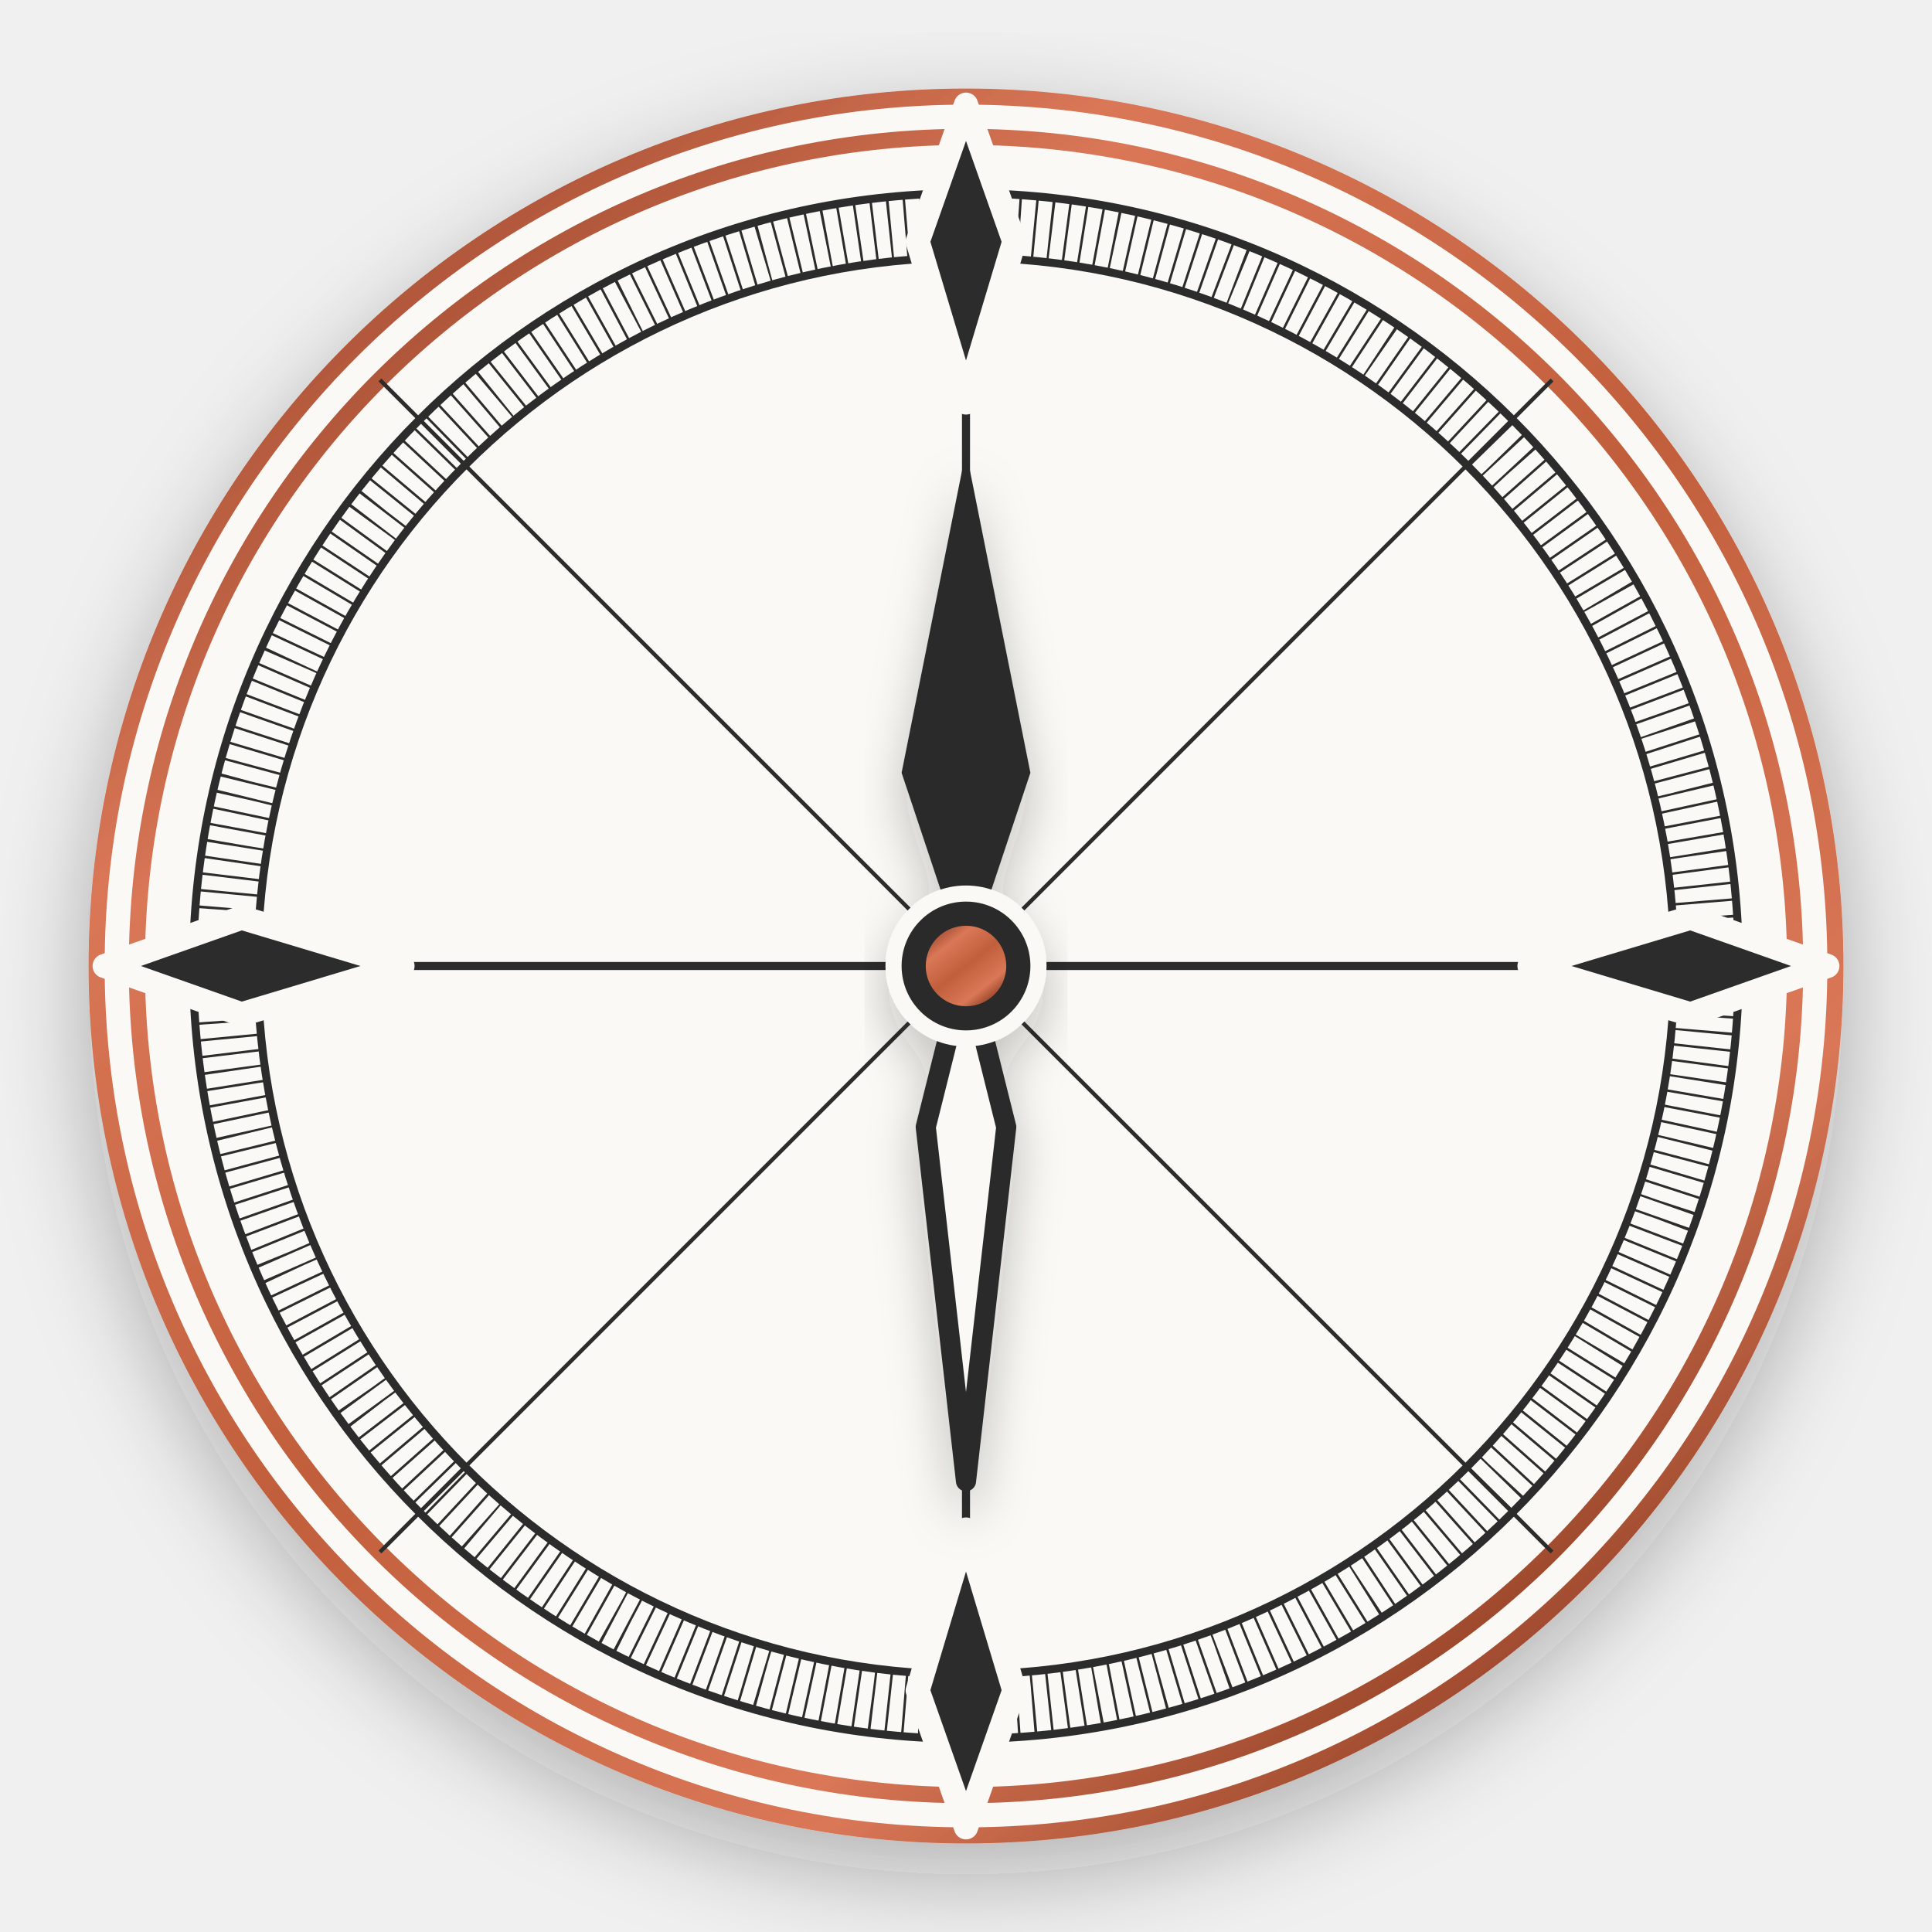
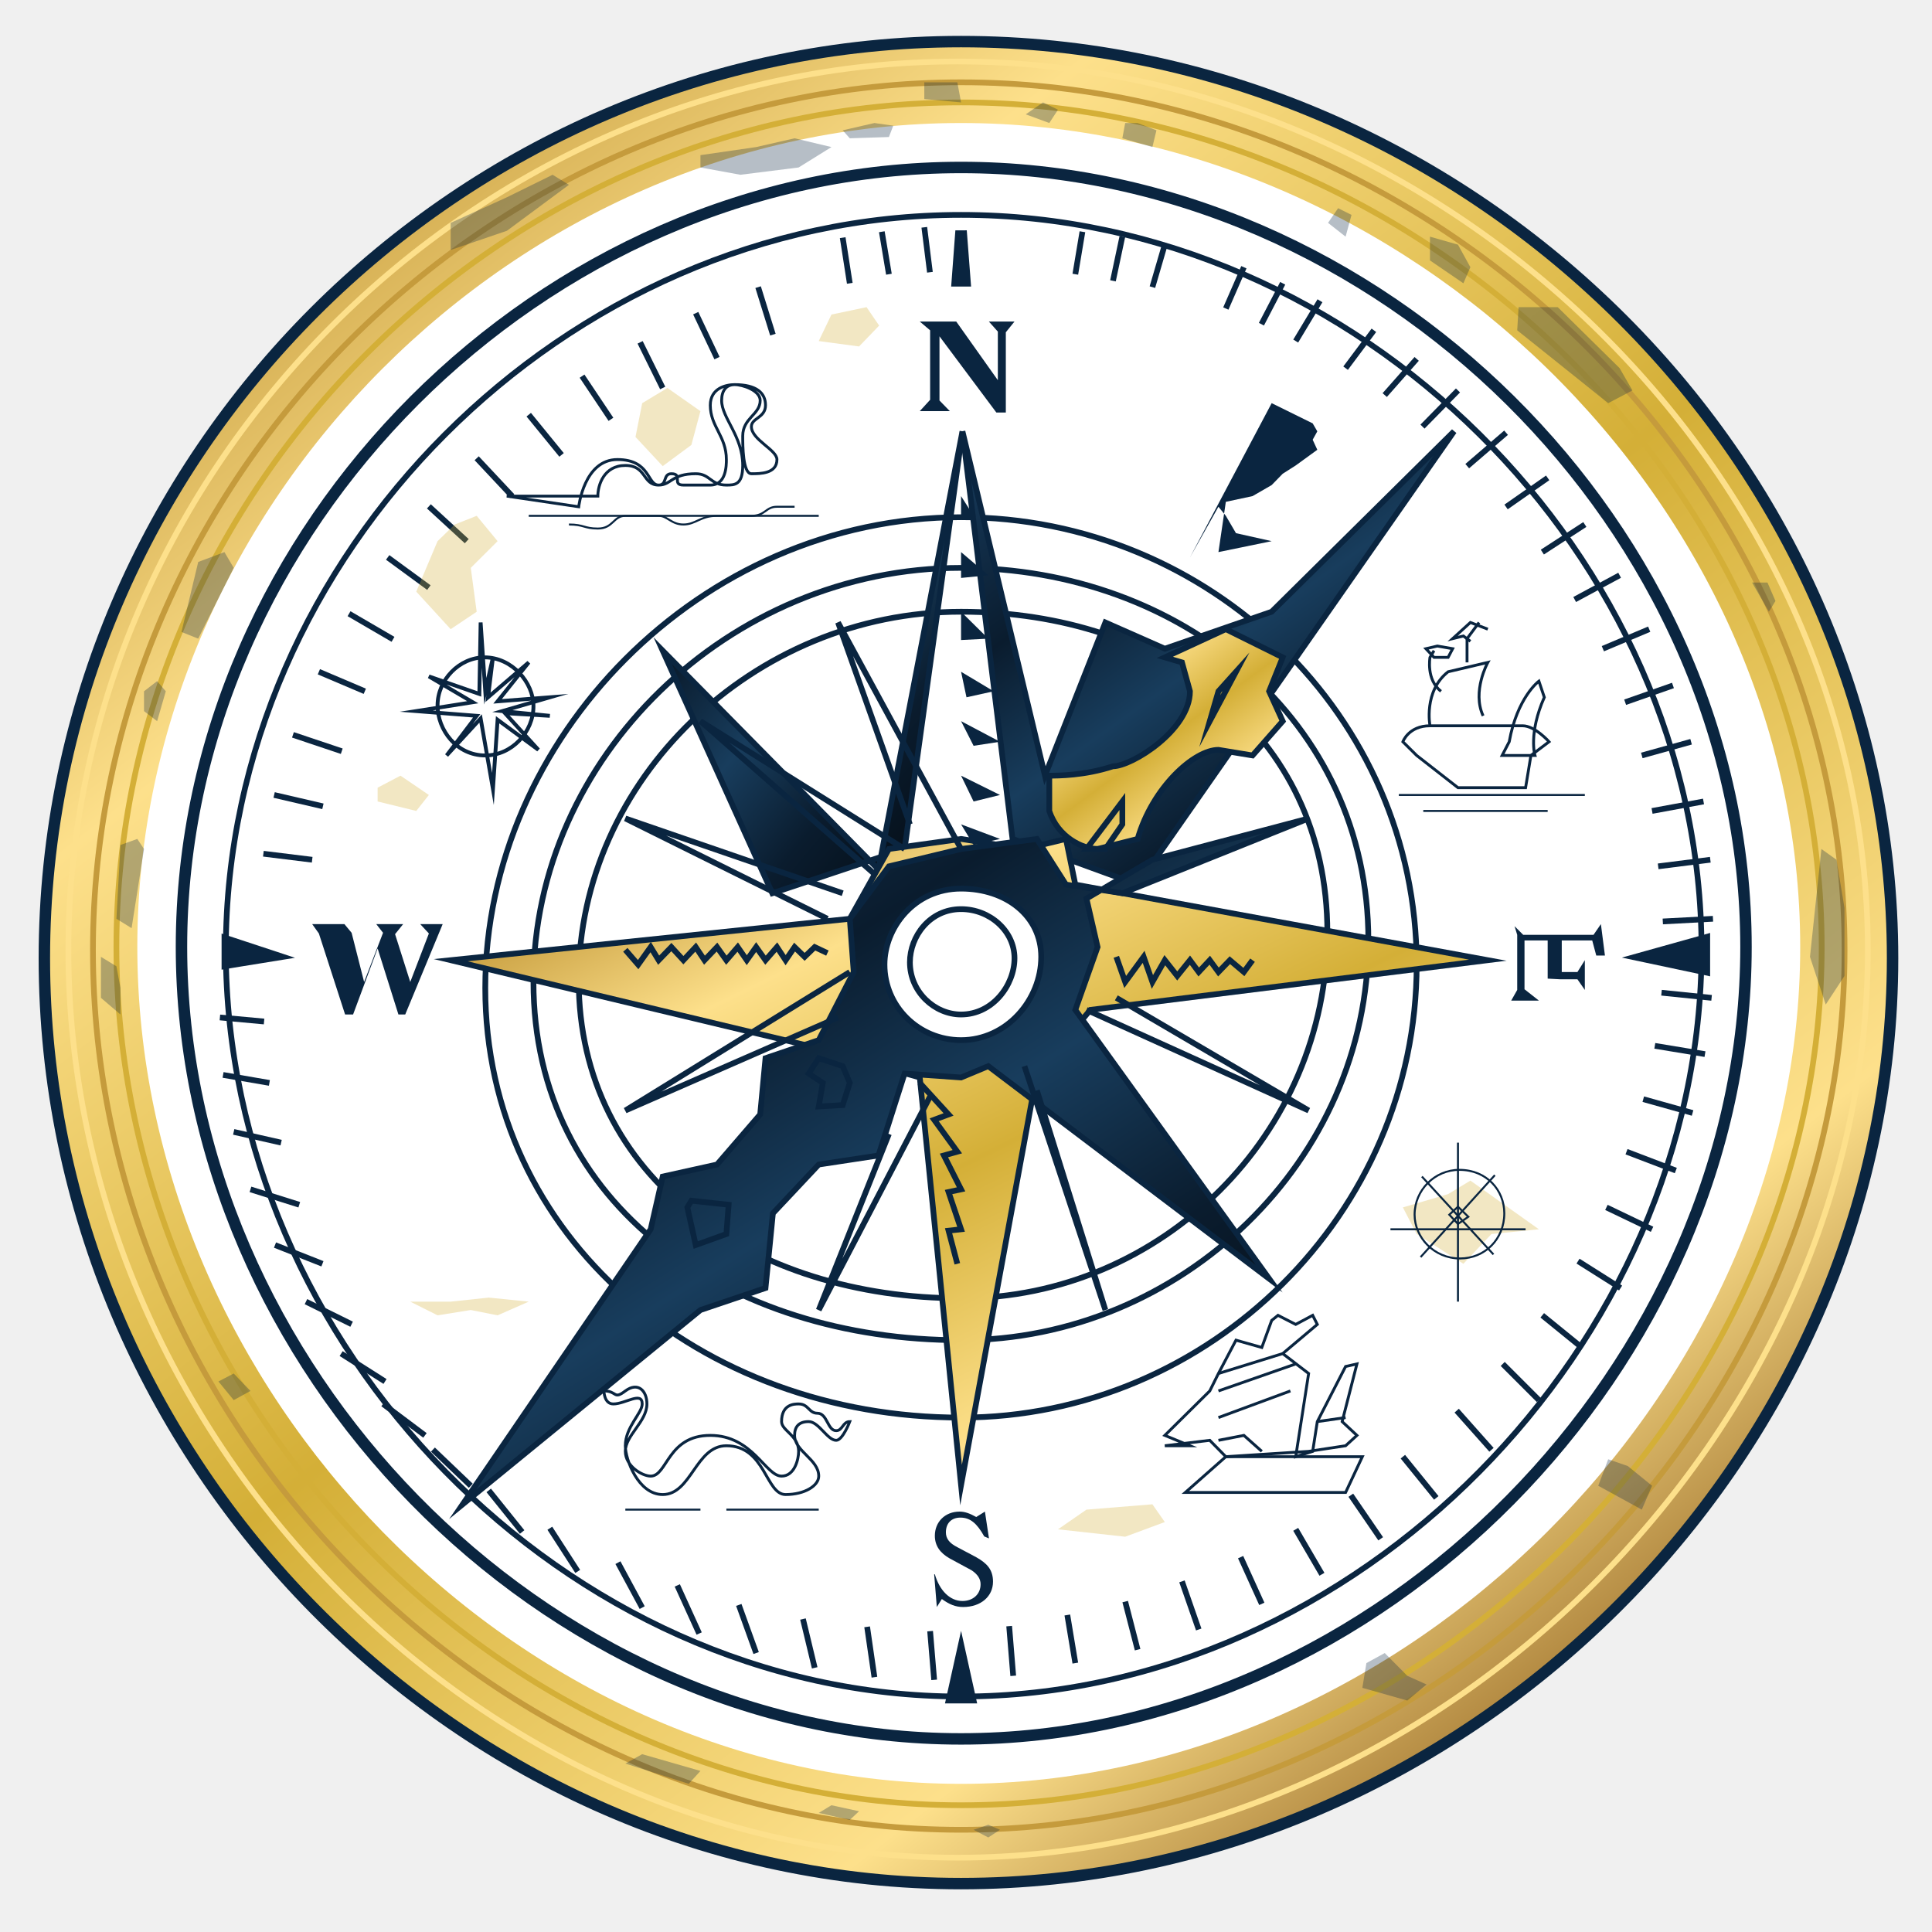
- <svg xmlns="http://www.w3.org/2000/svg" viewBox="0 0 120 120" role="img" aria-labelledby="title desc">
+ <svg xmlns="http://www.w3.org/2000/svg" width="196" height="196" viewBox="0 0 196 196" fill="none">
  <defs>
-     <filter id="b" x="-15%" y="-15%" width="130%" height="130%">
-       <feDropShadow dx="0" dy="2" stdDeviation="3" flood-color="#1a1815" flood-opacity=".3" />
-     </filter>
-     <filter id="c" x="-20%" y="-20%" width="140%" height="140%">
-       <feDropShadow dx="0" dy="1.5" stdDeviation="1.5" flood-color="#1a1815" flood-opacity=".25" />
-     </filter>
-     <linearGradient id="a" x1="15%" y1="5%" x2="85%" y2="95%">
-       <stop offset="0%" stop-color="#a14a2f" />
-       <stop offset="20%" stop-color="#d97757" />
-       <stop offset="50%" stop-color="#c15f3c" />
-       <stop offset="80%" stop-color="#d97757" />
-       <stop offset="100%" stop-color="#8a3a1f" />
+     <linearGradient id="navy-gradient" x1="15%" y1="5%" x2="85%" y2="95%">
+       <stop offset="0%" stop-color="#143452" />
+       <stop offset="25%" stop-color="#0A1C2E" />
+       <stop offset="50%" stop-color="#183D5D" />
+       <stop offset="75%" stop-color="#0A1C2E" />
+       <stop offset="100%" stop-color="#050E17" />
+     </linearGradient>
+     <linearGradient id="gold-gradient" x1="15%" y1="5%" x2="85%" y2="95%">
+       <stop offset="0%" stop-color="#C59B3C" />
+       <stop offset="20%" stop-color="#FDE08B" />
+       <stop offset="50%" stop-color="#D4AF37" />
+       <stop offset="80%" stop-color="#FDE08B" />
+       <stop offset="100%" stop-color="#8A5A19" />
    </linearGradient>
  </defs>
-   <g>
-     <circle cx="60" cy="60" r="54.5" fill="url(#a)" filter="url(#b)" />
-     <circle cx="60" cy="60" r="53.5" fill="#faf9f5" />
-     <circle cx="60" cy="60" r="51.5" fill="none" stroke="url(#a)" />
-     <circle cx="60" cy="60" r="48" fill="none" stroke="#2c2c2c" stroke-width=".5" />
-     <circle cx="60" cy="60" r="46" fill="none" stroke="#2c2c2c" stroke-width="4" stroke-dasharray="0.15 0.85" />
-     <circle cx="60" cy="60" r="44" fill="none" stroke="#2c2c2c" stroke-width=".5" />
-     <path stroke="#2c2c2c" stroke-width=".5" d="M60 8.5v103M8.5 60h103" />
-     <path stroke="#2c2c2c" stroke-width=".25" d="m23.6 23.6 72.8 72.8m0-72.8L23.6 96.4" />
-     <path d="m60 6.5 3 8.5-3 10-3-10Zm0 107 3-8.5-3-10-3 10ZM113.5 60l-8.5-3-10 3 10 3Zm-107 0 8.5-3 10 3-10 3Z" fill="#2c2c2c" stroke="#faf9f5" stroke-width="1.5" stroke-linejoin="round" />
-     <g filter="url(#c)">
-       <path d="m60 60 2.5 10L60 92l-2.5-22Z" fill="#faf9f5" stroke="#2c2c2c" stroke-width="1.25" stroke-linejoin="round" />
-       <path d="m60 60 4-12-4-20-4 20Z" fill="#2c2c2c" />
-       <circle cx="60" cy="60" r="4.5" fill="#2c2c2c" stroke="#faf9f5" />
-       <circle cx="60" cy="60" r="2.5" fill="url(#a)" />
-     </g>
-   </g>
+   <path d="M 97.5,4.22 C 46.61,4.22 4.5,46.33 4.5,97.22 C 4.5,148.11 46.61,191.09 97.5,191.09 C 148.39,191.09 192,148.11 192,97.22 C 192,46.33 148.39,4.22 97.5,4.22 Z" fill="url(#gold-gradient)" stroke="#0A2540" stroke-width="1.16" stroke-miterlimit="10" />
+   <path d="M 97.12,6.24 C 48.29,6.24 6.94,47.59 6.94,96.42 C 6.94,145.25 48.29,188.46 97.12,188.46 C 145.95,188.46 189.49,145.25 189.49,96.42 C 189.49,47.59 145.95,6.24 97.12,6.24 Z" stroke="#FDE08B" stroke-width="0.58" stroke-miterlimit="10" />
+   <path d="M 97.5,8.35 C 49.71,8.35 9.43,48.63 9.43,96.42 C 9.43,144.21 49.71,185.63 97.5,185.63 C 145.29,185.63 187.13,144.21 187.13,96.42 C 187.13,48.63 145.29,8.35 97.5,8.35 Z" stroke="#C59B3C" stroke-width="0.58" stroke-miterlimit="10" />
+   <path d="M 97.5,10.39 C 51.09,10.39 11.81,49.67 11.81,96.08 C 11.81,142.49 51.09,183.14 97.5,183.14 C 143.91,183.14 184.81,142.49 184.81,96.08 C 184.81,49.67 143.91,10.39 97.5,10.39 Z" stroke="#D4AF37" stroke-width="0.58" stroke-miterlimit="10" />
+   <path d="M 97.5,12.48 C 52.45,12.48 13.93,51.01 13.93,96.06 C 13.93,141.11 52.45,180.97 97.5,180.97 C 142.55,180.97 182.63,141.11 182.63,96.06 C 182.63,51.01 142.55,12.48 97.5,12.48 Z" fill="#FFFFFF" />
+   <path d="M 97.5,16.99 C 55.08,16.99 18.41,53.65 18.41,96.07 C 18.41,138.49 55.08,176.41 97.5,176.41 C 139.92,176.41 177.13,138.49 177.13,96.07 C 177.13,53.65 139.92,16.99 97.5,16.99 Z" fill="#FFFFFF" stroke="#0A2540" stroke-width="1.16" stroke-miterlimit="10" />
+   <path d="M 97.5,21.8 C 57.41,21.8 22.91,56.3 22.91,96.39 C 22.91,136.48 57.41,172.11 97.5,172.11 C 137.59,172.11 172.62,136.48 172.62,96.39 C 172.62,56.3 137.59,21.8 97.5,21.8 Z" fill="#FFFFFF" stroke="#0A2540" stroke-width="0.58" stroke-miterlimit="10" />
+   <path d="M 97.5,23.41 L 97.89,28.49 H 97.12 L 97.5,23.41 Z" fill="#0A2540" stroke="#0A2540" stroke-width="1.16" stroke-miterlimit="10" />
+   <path d="M 97.5,166.79 L 98.77,172.52 H 96.23 L 97.5,166.79 Z" fill="#0A2540" stroke="#0A2540" stroke-width="0.58" stroke-miterlimit="10" />
+   <path d="M 166.97,97.07 L 172.91,95.41 V 98.33 L 166.97,97.07 Z" fill="#0A2540" stroke="#0A2540" stroke-width="1.16" stroke-miterlimit="10" />
+   <path d="M 28.71,97.07 L 22.77,95.11 V 98.03 L 28.71,97.07 Z" fill="#0A2540" stroke="#0A2540" stroke-width="0.58" stroke-miterlimit="10" />
+   <path d="M 85.49,24.11 L 86.21,28.74" stroke="#0A2540" stroke-width="0.58" stroke-miterlimit="10" />
+   <path d="M 89.46,23.51 L 90.18,27.82" stroke="#0A2540" stroke-width="0.58" stroke-miterlimit="10" />
+   <path d="M 93.77,23.06 L 94.34,27.62" stroke="#0A2540" stroke-width="0.58" stroke-miterlimit="10" />
+   <path d="M 109.81,23.51 L 109.09,27.82" stroke="#0A2540" stroke-width="0.58" stroke-miterlimit="10" />
+   <path d="M 113.86,24.01 L 112.91,28.49" stroke="#0A2540" stroke-width="0.58" stroke-miterlimit="10" />
+   <path d="M 118.17,24.82 L 116.91,29.13" stroke="#0A2540" stroke-width="0.58" stroke-miterlimit="10" />
+   <path d="M 126.19,27.11 L 124.36,31.3" stroke="#0A2540" stroke-width="0.58" stroke-miterlimit="10" />
+   <path d="M 130.13,28.74 L 127.97,32.89" stroke="#0A2540" stroke-width="0.58" stroke-miterlimit="10" />
+   <path d="M 133.91,30.51 L 131.45,34.6" stroke="#0A2540" stroke-width="0.58" stroke-miterlimit="10" />
+   <path d="M 139.38,33.51 L 136.51,37.35" stroke="#0A2540" stroke-width="0.58" stroke-miterlimit="10" />
+   <path d="M 143.72,36.41 L 140.48,40.08" stroke="#0A2540" stroke-width="0.58" stroke-miterlimit="10" />
+   <path d="M 147.91,39.61 L 144.31,43.28" stroke="#0A2540" stroke-width="0.58" stroke-miterlimit="10" />
+   <path d="M 152.79,43.9 L 148.85,47.29" stroke="#0A2540" stroke-width="0.58" stroke-miterlimit="10" />
+   <path d="M 157.01,48.48 L 152.79,51.43" stroke="#0A2540" stroke-width="0.58" stroke-miterlimit="10" />
+   <path d="M 160.78,53.21 L 156.47,56.01" stroke="#0A2540" stroke-width="0.58" stroke-miterlimit="10" />
+   <path d="M 164.31,58.36 L 159.75,60.82" stroke="#0A2540" stroke-width="0.58" stroke-miterlimit="10" />
+   <path d="M 167.31,63.83 L 162.61,65.81" stroke="#0A2540" stroke-width="0.58" stroke-miterlimit="10" />
+   <path d="M 169.72,69.54 L 164.87,71.24" stroke="#0A2540" stroke-width="0.58" stroke-miterlimit="10" />
+   <path d="M 171.56,75.25 L 166.56,76.64" stroke="#0A2540" stroke-width="0.58" stroke-miterlimit="10" />
+   <path d="M 172.82,81.31 L 167.6,82.27" stroke="#0A2540" stroke-width="0.58" stroke-miterlimit="10" />
+   <path d="M 173.51,87.22 L 168.22,87.89" stroke="#0A2540" stroke-width="0.58" stroke-miterlimit="10" />
+   <path d="M 173.78,93.21 L 168.69,93.48" stroke="#0A2540" stroke-width="0.58" stroke-miterlimit="10" />
+   <path d="M 173.64,101.23 L 168.56,100.71" stroke="#0A2540" stroke-width="0.58" stroke-miterlimit="10" />
+   <path d="M 172.97,106.94 L 167.88,106.1" stroke="#0A2540" stroke-width="0.58" stroke-miterlimit="10" />
+   <path d="M 171.71,112.91 L 166.71,111.51" stroke="#0A2540" stroke-width="0.58" stroke-miterlimit="10" />
+   <path d="M 170.01,118.75 L 165.01,116.84" stroke="#0A2540" stroke-width="0.58" stroke-miterlimit="10" />
+   <path d="M 167.6,124.71 L 162.97,122.49" stroke="#0A2540" stroke-width="0.58" stroke-miterlimit="10" />
+   <path d="M 164.41,130.67 L 160.09,127.94" stroke="#0A2540" stroke-width="0.58" stroke-miterlimit="10" />
+   <path d="M 160.47,136.7 L 156.46,133.44" stroke="#0A2540" stroke-width="0.58" stroke-miterlimit="10" />
+   <path d="M 156.12,142.04 L 152.45,138.37" stroke="#0A2540" stroke-width="0.58" stroke-miterlimit="10" />
+   <path d="M 151.31,147.08 L 147.78,143.11" stroke="#0A2540" stroke-width="0.58" stroke-miterlimit="10" />
+   <path d="M 145.71,151.96 L 142.32,147.78" stroke="#0A2540" stroke-width="0.58" stroke-miterlimit="10" />
+   <path d="M 140.07,156.11 L 137.04,151.69" stroke="#0A2540" stroke-width="0.58" stroke-miterlimit="10" />
+   <path d="M 134.11,159.71 L 131.45,155.15" stroke="#0A2540" stroke-width="0.58" stroke-miterlimit="10" />
+   <path d="M 128.01,162.71 L 125.86,157.97" stroke="#0A2540" stroke-width="0.58" stroke-miterlimit="10" />
+   <path d="M 121.61,165.31 L 119.91,160.43" stroke="#0A2540" stroke-width="0.58" stroke-miterlimit="10" />
+   <path d="M 115.41,167.36 L 114.15,162.48" stroke="#0A2540" stroke-width="0.58" stroke-miterlimit="10" />
+   <path d="M 109.09,168.72 L 108.28,163.84" stroke="#0A2540" stroke-width="0.58" stroke-miterlimit="10" />
+   <path d="M 102.79,170.01 L 102.38,164.97" stroke="#0A2540" stroke-width="0.58" stroke-miterlimit="10" />
+   <path d="M 94.77,170.42 L 94.36,165.48" stroke="#0A2540" stroke-width="0.58" stroke-miterlimit="10" />
+   <path d="M 88.71,170.15 L 87.97,165.04" stroke="#0A2540" stroke-width="0.58" stroke-miterlimit="10" />
+   <path d="M 82.65,169.2 L 81.46,164.25" stroke="#0A2540" stroke-width="0.58" stroke-miterlimit="10" />
+   <path d="M 76.71,167.7 L 74.95,162.82" stroke="#0A2540" stroke-width="0.58" stroke-miterlimit="10" />
+   <path d="M 70.93,165.72 L 68.71,160.84" stroke="#0A2540" stroke-width="0.58" stroke-miterlimit="10" />
+   <path d="M 65.15,163.09 L 62.69,158.53" stroke="#0A2540" stroke-width="0.58" stroke-miterlimit="10" />
+   <path d="M 58.61,159.42 L 55.78,155.04" stroke="#0A2540" stroke-width="0.58" stroke-miterlimit="10" />
+   <path d="M 52.97,155.42 L 49.58,151.2" stroke="#0A2540" stroke-width="0.58" stroke-miterlimit="10" />
+   <path d="M 47.76,150.73 L 43.92,147.06" stroke="#0A2540" stroke-width="0.58" stroke-miterlimit="10" />
+   <path d="M 43.11,145.62 L 38.86,142.43" stroke="#0A2540" stroke-width="0.58" stroke-miterlimit="10" />
+   <path d="M 39.06,140.15 L 34.61,137.32" stroke="#0A2540" stroke-width="0.58" stroke-miterlimit="10" />
+   <path d="M 35.67,134.34 L 31.04,132.05" stroke="#0A2540" stroke-width="0.58" stroke-miterlimit="10" />
+   <path d="M 32.71,128.21 L 27.9,126.31" stroke="#0A2540" stroke-width="0.58" stroke-miterlimit="10" />
+   <path d="M 30.36,122.22 L 25.41,120.66" stroke="#0A2540" stroke-width="0.58" stroke-miterlimit="10" />
+   <path d="M 28.52,115.92 L 23.71,114.83" stroke="#0A2540" stroke-width="0.58" stroke-miterlimit="10" />
+   <path d="M 27.33,109.86 L 22.63,109.05" stroke="#0A2540" stroke-width="0.58" stroke-miterlimit="10" />
+   <path d="M 26.79,103.63 L 22.31,103.22" stroke="#0A2540" stroke-width="0.58" stroke-miterlimit="10" />
+   <path d="M 26.72,86.61 L 31.67,87.22" stroke="#0A2540" stroke-width="0.58" stroke-miterlimit="10" />
+   <path d="M 27.81,80.65 L 32.76,81.8" stroke="#0A2540" stroke-width="0.58" stroke-miterlimit="10" />
+   <path d="M 29.72,74.55 L 34.67,76.21" stroke="#0A2540" stroke-width="0.58" stroke-miterlimit="10" />
+   <path d="M 32.35,68.15 L 37.01,70.13" stroke="#0A2540" stroke-width="0.58" stroke-miterlimit="10" />
+   <path d="M 35.41,62.26 L 39.87,64.86" stroke="#0A2540" stroke-width="0.58" stroke-miterlimit="10" />
+   <path d="M 39.33,56.55 L 43.51,59.61" stroke="#0A2540" stroke-width="0.58" stroke-miterlimit="10" />
+   <path d="M 43.51,51.37 L 47.35,54.9" stroke="#0A2540" stroke-width="0.58" stroke-miterlimit="10" />
+   <path d="M 48.36,46.49 L 51.96,50.33" stroke="#0A2540" stroke-width="0.58" stroke-miterlimit="10" />
+   <path d="M 53.64,42.07 L 56.97,46.15" stroke="#0A2540" stroke-width="0.58" stroke-miterlimit="10" />
+   <path d="M 59.05,38.16 L 61.98,42.54" stroke="#0A2540" stroke-width="0.58" stroke-miterlimit="10" />
+   <path d="M 64.94,34.73 L 67.23,39.36" stroke="#0A2540" stroke-width="0.58" stroke-miterlimit="10" />
+   <path d="M 70.58,31.77 L 72.74,36.33" stroke="#0A2540" stroke-width="0.58" stroke-miterlimit="10" />
+   <path d="M 76.91,29.13 L 78.41,33.95" stroke="#0A2540" stroke-width="0.58" stroke-miterlimit="10" />
+   <path opacity="0.3" d="M 184.78,86.13 L 186.31,87.22 L 187.12,92.1 V 99.01 L 185.22,101.91 L 183.62,97.07 L 184.78,86.13 Z" fill="#0A2540" />
+   <path opacity="0.3" d="M 179.31,59.1 L 180.12,60.97 L 179.45,62.06 L 177.75,59.1 H 179.31 Z" fill="#0A2540" />
+   <path opacity="0.3" d="M 158.03,31.16 L 164.31,37.35 L 165.61,39.61 L 163.15,40.9 L 153.92,33.51 L 154.06,31.16 H 158.03 Z" fill="#0A2540" />
+   <path opacity="0.3" d="M 147.91,24.82 L 149.17,27.11 L 148.46,28.74 L 145.07,26.42 V 24.01 L 147.91,24.82 Z" fill="#0A2540" />
+   <path opacity="0.3" d="M 135.75,21.12 L 137.11,21.8 L 136.51,24.01 L 134.73,22.61 L 135.75,21.12 Z" fill="#0A2540" />
+   <path opacity="0.3" d="M 115.41,12.48 L 117.32,13.22 L 116.91,14.92 L 113.86,14.03 L 114.15,12.48 H 115.41 Z" fill="#0A2540" />
+   <path opacity="0.3" d="M 105.81,10.39 L 107.33,11.13 L 106.45,12.48 L 104.06,11.6 L 105.81,10.39 Z" fill="#0A2540" />
+   <path opacity="0.3" d="M 93.77,8.35 H 97.12 L 97.5,10.39 L 93.77,10.05 V 8.35 Z" fill="#0A2540" />
+   <path opacity="0.3" d="M 88.71,12.48 L 90.62,12.75 L 90.18,13.9 L 86.21,14.03 L 85.49,13.22 L 88.71,12.48 Z" fill="#0A2540" />
+   <path opacity="0.3" d="M 71.06,15.74 L 76.71,14.92 L 80.61,14.03 L 84.35,14.92 L 81.02,16.99 L 75.11,17.73 L 71.06,16.99 V 15.74 Z" fill="#0A2540" />
+   <path opacity="0.3" d="M 45.72,22.61 L 51.43,20.01 L 56.06,17.73 L 57.72,18.75 L 51.43,23.41 L 45.72,25.36 V 22.61 Z" fill="#0A2540" />
+   <path opacity="0.3" d="M 20.11,57.01 L 22.77,56.01 L 23.71,57.61 L 20.11,64.79 L 18.41,64.11 L 20.11,57.01 Z" fill="#0A2540" />
+   <path opacity="0.3" d="M 12.22,85.72 L 13.93,85.11 L 14.61,86.13 L 13.35,94.16 L 11.81,93.21 L 12.22,85.72 Z" fill="#0A2540" />
+   <path opacity="0.3" d="M 10.24,97.07 L 11.81,98.03 L 12.22,100.22 V 102.92 L 10.24,101.23 V 97.07 Z" fill="#0A2540" />
+   <path opacity="0.3" d="M 14.61,70.13 L 15.94,69.1 L 16.82,70.13 L 15.94,73.16 L 14.61,72.14 V 70.13 Z" fill="#0A2540" />
+   <path opacity="0.3" d="M 22.16,140.15 L 23.71,139.34 L 25.41,141.11 L 23.71,142.04 L 22.16,140.15 Z" fill="#0A2540" />
+   <path opacity="0.3" d="M 165.14,148.73 L 167.6,150.73 L 166.56,153.15 L 162.14,150.73 L 163.15,148.04 L 165.14,148.73 Z" fill="#0A2540" />
+   <path opacity="0.3" d="M 142.77,170.01 L 144.72,170.89 L 142.77,172.52 L 138.21,171.23 L 138.62,168.72 L 140.48,167.7 L 142.77,170.01 Z" fill="#0A2540" />
+   <path opacity="0.3" d="M 65.15,177.96 L 71.06,179.66 L 69.87,180.97 L 63.44,178.91 L 65.15,177.96 Z" fill="#0A2540" />
+   <path opacity="0.3" d="M 84.35,183.14 L 87.15,183.75 L 86.21,184.63 L 83.06,183.92 L 84.35,183.14 Z" fill="#0A2540" />
+   <path opacity="0.3" d="M 100.26,185.12 L 101.45,185.63 L 100.26,186.41 L 98.77,185.63 L 100.26,185.12 Z" fill="#0A2540" />
+   <path opacity="0.3" d="M 84.35,31.91 L 87.91,31.16 L 89.19,33.03 L 87.15,35.15 L 83.06,34.6 L 84.35,31.91 Z" fill="#D4AF37" />
+   <path opacity="0.3" d="M 65.15,40.9 L 67.71,39.36 L 71.06,41.71 L 70.14,45.14 L 67.23,47.29 L 64.47,44.33 L 65.15,40.9 Z" fill="#D4AF37" />
+   <path opacity="0.3" d="M 46.13,53.21 L 48.36,52.33 L 50.48,54.9 L 47.76,57.61 L 48.36,62.06 L 45.72,63.83 L 42.23,60.02 L 44.39,54.9 L 46.13,53.21 Z" fill="#D4AF37" />
+   <path opacity="0.3" d="M 38.31,79.91 L 40.63,78.69 L 43.51,80.65 L 42.23,82.27 L 38.31,81.31 V 79.91 Z" fill="#D4AF37" />
+   <path opacity="0.3" d="M 110.22,153.15 L 116.91,152.61 L 118.17,154.41 L 114.15,155.9 L 107.33,155.15 L 110.22,153.15 Z" fill="#D4AF37" />
+   <path opacity="0.3" d="M 149.17,119.77 L 156.12,124.71 L 151.31,125.19 L 148.46,128.21 L 143.72,125.19 L 142.32,122.49 L 146.91,121.14 L 149.17,119.77 Z" fill="#D4AF37" />
+   <path opacity="0.3" d="M 41.62,132.05 L 44.39,133.44 L 47.76,132.9 L 50.48,133.44 L 53.64,132.05 L 49.58,131.64 L 45.72,132.05 H 41.62 Z" fill="#D4AF37" />
+   <path d="M 97.5,52.47 C 71.06,52.47 49.23,74.92 49.23,100.22 C 49.23,125.52 71.06,143.81 97.5,143.81 C 122.73,143.81 143.72,123.09 143.72,97.86 C 143.72,72.63 122.73,52.47 97.5,52.47 Z" stroke="#0A2540" stroke-width="0.58" stroke-miterlimit="10" />
+   <path d="M 97.5,57.61 C 73.92,57.61 54.12,76.91 54.12,99.62 C 54.12,122.33 73.92,135.96 97.5,135.96 C 119.84,135.96 138.82,117.76 138.82,95.41 C 138.82,73.06 119.84,57.61 97.5,57.61 Z" stroke="#0A2540" stroke-width="0.58" stroke-miterlimit="10" />
+   <path d="M 97.5,62.06 C 76.36,62.06 58.71,79.23 58.71,99.41 C 58.71,119.59 76.36,131.71 97.5,131.71 C 117.86,131.71 134.66,114.98 134.66,94.62 C 134.66,74.26 117.86,62.06 97.5,62.06 Z" stroke="#0A2540" stroke-width="0.58" stroke-miterlimit="10" />
+   <path d="M 97.64,43.76 L 91.77,86.13 L 78.35,90.62 L 67.23,66.01 L 89.12,88.21 L 97.64,43.76 Z" fill="url(#navy-gradient)" stroke="#0A2540" stroke-width="0.58" stroke-miterlimit="10" />
+   <path d="M 97.64,43.76 L 102.72,85.11 L 115.41,89.74 L 147.51,43.76 L 129.01,62.06 L 118.17,65.81 L 112.14,63.15 L 106.01,78.69 L 97.64,43.76 Z" fill="url(#navy-gradient)" stroke="#0A2540" stroke-width="0.58" stroke-miterlimit="10" />
+   <path d="M 97.5,150.66 L 93.31,109.31 L 82.04,106.1 L 45.72,97.41 L 86.21,93.21 L 90.18,86.13 L 97.5,85.11 L 103.93,86.13 L 108.14,85.11 L 109.09,89.74 L 150.94,97.41 L 110.62,102.45 L 105.19,108.91 L 97.5,150.66 Z" fill="url(#gold-gradient)" stroke="#0A2540" stroke-width="0.58" stroke-miterlimit="10" />
+   <path d="M 97.5,109.31 L 100.26,108.16 L 128.75,129.72 L 109.09,102.45 L 111.35,96.08 L 110.22,91.16 L 116.91,87.22 L 132.76,83.03 L 113.86,90.62 L 108.14,89.74 L 105.19,85.11 L 97.5,86.13 L 90.18,87.89 L 86.21,93.21 L 86.61,98.61 L 83.06,105.52 L 77.66,107.35 L 77.12,113.06 L 72.74,118.14 L 67.23,119.36 L 66.01,124.71 L 46.94,152.61 L 71.06,132.9 L 77.66,130.67 L 78.41,123.09 L 83.06,118.14 L 89.12,117.22 L 91.77,108.91 L 97.5,109.31 Z" fill="url(#navy-gradient)" stroke="#0A2540" stroke-width="0.58" stroke-miterlimit="10" />
+   <path d="M 97.5,90.15 C 92.72,90.15 89.73,94.16 89.73,97.86 C 89.73,102.11 93.21,105.52 97.5,105.52 C 102.13,105.52 105.63,101.43 105.63,97.07 C 105.63,92.91 102.06,90.15 97.5,90.15 Z" fill="#FFFFFF" stroke="#0A2540" stroke-width="0.58" stroke-miterlimit="10" />
+   <path d="M 97.5,92.23 C 94.31,92.23 92.31,95.01 92.31,97.62 C 92.31,100.64 94.83,102.92 97.5,102.92 C 100.69,102.92 102.92,99.96 102.92,97.21 C 102.92,94.46 100.43,92.23 97.5,92.23 Z" fill="#FFFFFF" stroke="#0A2540" stroke-width="0.58" stroke-miterlimit="10" />
+   <path d="M 119.91,67.2 L 120.72,70.13 C 120.72,74.07 114.81,77.74 112.91,77.74 C 110.01,78.69 107.33,78.69 106.45,78.69 V 82.27 C 107.33,84.97 109.88,86.13 111.35,86.13 L 115.41,85.11 C 116.91,79.91 121.13,76.07 123.61,76.07 L 127.07,76.64 L 130.13,73.16 L 128.75,70.13 L 130.13,66.69 L 124.36,63.83 L 118.17,66.69 L 119.91,67.2 Z" fill="url(#gold-gradient)" stroke="#0A2540" stroke-width="0.58" stroke-miterlimit="10" />
+   <path d="M 122.73,73.16 L 125.39,68.15 L 123.61,70.13 L 122.73,73.16 Z" stroke="#0A2540" stroke-width="0.58" stroke-miterlimit="10" />
+   <path d="M 110.22,86.13 L 113.86,81.31 V 83.63 L 112.14,86.13 H 110.22 Z" stroke="#0A2540" stroke-width="0.58" stroke-miterlimit="10" />
+   <path d="M 69.73,122.49 L 70.58,126.31 L 73.69,125.19 L 73.92,122.22 L 70.14,121.81 L 69.73,122.49 Z" stroke="#0A2540" stroke-width="0.58" stroke-miterlimit="10" />
+   <path d="M 82.04,108.91 L 83.47,109.86 L 83.06,112.25 L 85.49,112.11 L 86.21,109.86 L 85.49,108.16 L 83.06,107.35 L 82.04,108.91 Z" stroke="#0A2540" stroke-width="0.58" stroke-miterlimit="10" />
+   <path d="M 97.5,86.13 L 85.02,63.15 L 92.31,83.63" stroke="#0A2540" stroke-width="0.58" stroke-miterlimit="10" />
+   <path d="M 91.77,86.13 L 71.06,73.16 L 88.71,88.66" stroke="#0A2540" stroke-width="0.58" stroke-miterlimit="10" />
+   <path d="M 85.49,90.62 L 63.44,83.03 L 83.94,93.21" stroke="#0A2540" stroke-width="0.58" stroke-miterlimit="10" />
+   <path d="M 86.21,98.61 L 63.44,112.66 L 85.02,103.22" stroke="#0A2540" stroke-width="0.58" stroke-miterlimit="10" />
+   <path d="M 90.18,115.04 L 83.06,132.9 L 94.36,111.23" stroke="#0A2540" stroke-width="0.58" stroke-miterlimit="10" />
+   <path d="M 103.93,108.16 L 112.14,132.9 L 105.19,110.62" stroke="#0A2540" stroke-width="0.58" stroke-miterlimit="10" />
+   <path d="M 110.22,102.45 L 132.76,112.66 L 113.25,101.23" stroke="#0A2540" stroke-width="0.58" stroke-miterlimit="10" />
+   <path d="M 97.5,50.33 L 98.77,52.33 H 97.5 V 50.33 Z" fill="#0A2540" />
+   <path d="M 97.5,56.01 L 100.26,58.36 L 97.5,58.63 V 56.01 Z" fill="#0A2540" />
+   <path d="M 97.5,62.06 L 100.26,64.79 L 97.5,64.93 V 62.06 Z" fill="#0A2540" />
+   <path d="M 97.5,68.15 L 100.81,70.13 L 98.05,70.74 L 97.5,68.15 Z" fill="#0A2540" />
+   <path d="M 97.5,73.16 L 101.45,75.25 L 98.77,75.66 L 97.5,73.16 Z" fill="#0A2540" />
+   <path d="M 97.5,78.69 L 101.45,80.65 L 98.77,81.31 L 97.5,78.69 Z" fill="#0A2540" />
+   <path d="M 97.5,83.63 L 101.45,85.11 L 98.77,85.72 L 97.5,83.63 Z" fill="#0A2540" />
+   <path d="M 113.25,97.07 L 114.15,99.62 L 116.02,97.07 L 116.91,99.62 L 118.17,97.41 L 119.43,99.01 L 120.72,97.41 L 121.61,98.61 L 122.73,97.41 L 123.61,98.61 L 124.77,97.41 L 126.19,98.61 L 127.07,97.41" stroke="#0A2540" stroke-width="0.58" stroke-miterlimit="10" />
+   <path d="M 63.44,96.36 L 64.74,97.86 L 66.01,96.08 L 66.82,97.41 L 68.11,96.08 L 69.33,97.41 L 70.58,96.08 L 71.47,97.41 L 72.74,96.08 L 73.69,97.41 L 74.84,96.08 L 75.76,97.41 L 76.71,96.08 L 77.66,97.41 L 78.82,96.08 L 79.7,97.41 L 80.61,96.08 L 81.63,97.07 L 82.65,96.08 L 83.94,96.69" stroke="#0A2540" stroke-width="0.58" stroke-miterlimit="10" />
+   <path d="M 93.31,109.86 L 96.23,113.06 L 94.77,113.6 L 97.12,116.84 L 95.76,117.22 L 97.5,120.66 L 96.23,120.93 L 97.5,124.71 L 96.23,124.85 L 97.12,128.21" stroke="#0A2540" stroke-width="0.58" stroke-miterlimit="10" />
+   <path d="M 94.36,32.62 H 97.01 L 101.23,38.57 V 33.64 L 100.32,32.62 H 102.92 L 102.04,33.71 V 41.85 H 101.08 L 95.31,34.12 V 40.63 L 96.36,41.71 H 93.31 L 94.36,40.56 V 33.51 L 93.31,32.62 H 94.36 Z" fill="#0A2540" />
+   <path d="M 31.67,93.75 H 34.94 L 35.67,94.63 L 36.94,99.62 L 38.86,94.63 L 38.17,93.75 H 40.9 L 40.08,94.77 L 41.62,99.62 L 43.51,94.7 L 42.63,93.75 H 44.91 L 41.11,102.92 H 40.42 L 38.31,96.22 L 35.82,102.92 H 35.01 L 32.35,94.7 L 31.67,93.75 Z" fill="#0A2540" />
+   <path d="M 94.84,159.71 C 95.31,161.34 96.36,162.42 97.64,162.42 C 98.7,162.42 99.48,161.74 99.48,160.72 C 99.48,160.18 99.18,159.71 98.56,159.3 L 96.36,158.11 C 95.38,157.56 94.84,156.82 94.84,155.8 C 94.84,154.41 95.86,153.35 97.36,153.35 C 97.91,153.35 98.43,153.56 99.04,153.9 L 99.92,153.35 L 100.33,156.07 L 99.85,155.87 C 99.11,154.54 98.43,153.96 97.43,153.96 C 96.51,153.96 95.96,154.54 95.96,155.46 C 95.96,156.07 96.3,156.55 97.12,156.96 L 99.04,157.98 C 100.12,158.59 100.74,159.23 100.74,160.46 C 100.74,161.95 99.51,163.03 97.71,163.03 C 96.92,163.03 96.3,162.76 95.55,162.22 L 95.04,163.03 L 94.77,159.71 H 94.84 Z" fill="#0A2540" />
+   <path d="M 153.65,93.96 L 154.53,94.84 H 161.66 L 162.41,93.75 L 162.82,96.94 H 161.94 L 161.53,95.41 H 158.44 V 98.61 H 160.03 L 160.78,97.41 V 100.43 L 160.03,99.35 H 158.31 L 157.01,99.28 V 95.41 H 154.66 V 100.36 L 156.12,101.51 H 153.31 L 153.92,100.43 V 94.84 L 153.65,93.96 Z" fill="#0A2540" />
+   <path d="M 48.76,63.15 L 49.23,70.13 L 50.01,66.69 L 49.51,70.74 L 53.64,67.2 L 50.48,71.15 L 55.78,70.74 L 50.96,72.14 L 55.78,72.62 L 51.23,72.35 L 54.62,76.07 L 50.48,73.02 L 50.01,80.04 L 48.76,72.89 L 45.31,76.64 L 48.36,72.62 L 42.23,72.14 L 47.96,71.24 L 43.51,68.62 L 48.63,70.4 L 48.76,63.15 Z" stroke="#0A2540" stroke-width="0.39" stroke-miterlimit="10" />
+   <path d="M 49.17,66.69 C 51.93,66.69 54.12,69.23 54.12,71.63 C 54.12,74.26 51.93,76.64 49.23,76.64 C 46.33,76.64 44.39,74.07 44.39,71.56 C 44.39,68.96 46.61,66.69 49.17,66.69 Z" stroke="#0A2540" stroke-width="0.39" stroke-miterlimit="10" />
+   <path d="M 147.91,115.92 V 132.05" stroke="#0A2540" stroke-width="0.2" stroke-miterlimit="10" />
+   <path d="M 141.06,124.71 H 154.77" stroke="#0A2540" stroke-width="0.2" stroke-miterlimit="10" />
+   <path d="M 144.25,119.36 L 151.51,127.26" stroke="#0A2540" stroke-width="0.2" stroke-miterlimit="10" />
+   <path d="M 144.12,127.53 L 151.65,119.22" stroke="#0A2540" stroke-width="0.2" stroke-miterlimit="10" />
+   <path d="M 148.05,118.68 C 150.81,118.68 152.61,120.73 152.61,123.09 C 152.61,125.72 150.63,127.67 148.12,127.67 C 145.46,127.67 143.51,125.52 143.51,123.23 C 143.51,120.73 145.56,118.68 148.05,118.68 Z" stroke="#0A2540" stroke-width="0.2" stroke-miterlimit="10" />
+   <path d="M 147.91,122.42 L 148.96,123.44 L 147.91,124.17 L 147.03,123.23 L 147.91,122.42 Z" stroke="#0A2540" stroke-width="0.2" stroke-miterlimit="10" />
+   <path d="M 142.32,75.25 C 142.32,75.25 142.9,73.63 145.07,73.63 H 154.47 C 155.72,73.63 157.15,75.25 157.15,75.25 L 155.31,76.64 L 154.77,79.91 H 147.91 L 143.72,76.64 L 142.32,75.25 Z" stroke="#0A2540" stroke-width="0.29" stroke-miterlimit="10" />
+   <path d="M 145.07,73.63 C 145.07,73.63 144.39,70.13 146.91,68.15 L 150.94,67.2 C 150.94,67.2 149.31,70.13 150.46,72.62" stroke="#0A2540" stroke-width="0.29" stroke-miterlimit="10" />
+   <path d="M 145.48,66.01 L 145.07,66.69 C 145.07,66.69 144.66,68.96 146.19,70.13" stroke="#0A2540" stroke-width="0.29" stroke-miterlimit="10" />
+   <path d="M 150.05,63.15 L 148.83,64.79 V 67.2" stroke="#0A2540" stroke-width="0.29" stroke-miterlimit="10" />
+   <path d="M 150.94,63.83 L 149.17,63.15 L 147.37,64.79 L 148.46,64.52 L 149.17,65.06" stroke="#0A2540" stroke-width="0.29" stroke-miterlimit="10" />
+   <path d="M 145.82,65.54 L 144.66,65.81 L 145.48,66.69 H 146.91 L 147.37,65.81 L 145.82,65.54 Z" stroke="#0A2540" stroke-width="0.29" stroke-miterlimit="10" />
+   <path d="M 156.12,69.1 C 156.12,69.1 153.92,70.74 153.11,75.25 L 152.39,76.64 H 155.72 C 155.72,76.64 155.04,74.41 156.67,70.74 L 156.12,69.1 Z" stroke="#0A2540" stroke-width="0.29" stroke-miterlimit="10" />
+   <path d="M 141.91,80.65 H 160.78" stroke="#0A2540" stroke-width="0.2" stroke-miterlimit="10" />
+   <path d="M 144.39,82.27 H 157.01" stroke="#0A2540" stroke-width="0.2" stroke-miterlimit="10" />
+   <path d="M 120.25,151.41 H 136.51 L 138.21,147.78 H 124.36 L 120.25,151.41 Z" stroke="#0A2540" stroke-width="0.29" stroke-miterlimit="10" />
+   <path d="M 118.17,146.67 L 122.73,146.12 L 124.36,147.78 L 132.76,147.24 L 136.51,146.67 L 137.66,145.62 L 136.16,144.22 L 137.66,138.37 L 136.51,138.63 L 133.64,144.22 L 133.17,147.24 L 131.45,147.78 L 132.76,139.34 L 130.13,137.32 L 133.64,134.36 L 133.17,133.44 L 131.45,134.36 L 129.65,133.44 L 129.01,133.96 L 128.01,136.7 L 125.39,135.96 L 123.61,139.34 L 122.73,141.11 L 118.17,145.62 L 120.72,146.67 H 118.17 Z" stroke="#0A2540" stroke-width="0.29" stroke-miterlimit="10" />
+   <path d="M 123.61,139.34 L 130.13,137.32" stroke="#0A2540" stroke-width="0.29" stroke-miterlimit="10" />
+   <path d="M 123.61,141.11 L 131.45,138.37" stroke="#0A2540" stroke-width="0.29" stroke-miterlimit="10" />
+   <path d="M 123.61,143.81 L 130.91,141.11" stroke="#0A2540" stroke-width="0.29" stroke-miterlimit="10" />
+   <path d="M 123.61,146.12 L 126.19,145.62 L 128.01,147.24" stroke="#0A2540" stroke-width="0.29" stroke-miterlimit="10" />
+   <path d="M 133.64,144.22 L 136.51,143.81" stroke="#0A2540" stroke-width="0.29" stroke-miterlimit="10" />
+   <path d="M 83.06,153.15 H 73.69" stroke="#0A2540" stroke-width="0.2" stroke-miterlimit="10" />
+   <path d="M 71.06,153.15 H 63.44" stroke="#0A2540" stroke-width="0.2" stroke-miterlimit="10" />
+   <path d="M 79.7,151.62 C 77.66,151.62 77.66,146.67 73.69,146.67 C 70.58,146.67 70.14,151.62 67.23,151.62 C 64.74,151.62 63.44,148.05 63.44,146.67 C 63.44,144.76 65.15,143.37 65.15,142.43 C 65.15,141.11 63.44,142.43 62.22,142.43 C 61.27,142.43 61.27,141.11 61.27,141.11 C 62.63,141.11 62.22,142.04 63.44,141.11 C 64.74,140.15 65.63,141.11 65.63,142.43 C 65.63,144.22 63.44,145.62 63.44,147.24 C 63.44,148.73 65.15,149.75 66.01,149.75 C 67.71,149.75 67.71,145.62 72.06,145.62 C 76.36,145.62 77.66,149.75 79.29,149.75 C 80.61,149.75 81.02,148.05 81.02,147.24 C 81.02,145.62 79.29,145.14 79.29,144.22 C 79.29,142.43 80.61,142.43 81.02,142.43 C 82.04,142.43 82.04,143.37 82.92,143.37 C 83.94,143.37 83.94,145.14 84.83,145.14 C 85.49,145.14 85.49,144.22 86.21,144.22 C 86.21,144.22 85.49,146.12 84.83,146.12 C 83.94,146.12 83.06,144.22 82.04,144.22 C 81.02,144.22 80.61,144.76 80.61,145.62 C 80.61,147.24 83.06,148.05 83.06,149.75 C 83.06,150.73 81.63,151.62 79.7,151.62 Z" stroke="#0A2540" stroke-width="0.29" stroke-miterlimit="10" />
+   <path d="M 53.64,52.33 H 83.06" stroke="#0A2540" stroke-width="0.2" stroke-miterlimit="10" />
+   <path d="M 57.72,53.21 C 59.25,53.21 59.25,53.62 60.65,53.62 C 62.22,53.62 62.22,52.33 63.44,52.33 H 66.82 C 67.71,52.33 68.11,53.21 69.33,53.21 C 70.58,53.21 71.06,52.33 72.74,52.33 H 76.23 C 77.66,52.33 77.66,51.41 78.82,51.41 H 80.61" stroke="#0A2540" stroke-width="0.2" stroke-miterlimit="10" />
+   <path d="M 58.71,51.41 C 58.71,51.41 59.25,46.62 62.63,46.62 C 66.01,46.62 65.63,49.21 66.82,49.21 C 67.71,49.21 67.23,48.06 68.11,48.06 C 69.33,48.06 68.11,49.21 69.33,49.21 H 72.06 C 73.69,49.21 73.69,47.22 73.69,46.62 C 73.69,44.23 72.06,43.28 72.06,41.11 C 72.06,39.36 73.69,39.02 74.53,39.02 C 76.71,39.02 77.66,39.84 77.66,41.11 C 77.66,42.4 76.23,42.4 76.23,43.28 C 76.23,44.61 78.82,45.63 78.82,46.62 C 78.82,48.06 77.12,48.06 76.23,48.06 C 75.35,48.06 75.35,45.16 75.35,44.23 C 75.35,42.4 77.12,42.06 77.12,40.63 C 77.12,39.61 75.35,39.02 74.53,39.02 C 73.69,39.02 73.21,39.61 73.21,40.63 C 73.21,42.4 75.35,44.23 75.35,47.22 C 75.35,49.21 74.53,49.21 73.69,49.21 C 72.06,49.21 72.06,48.06 70.58,48.06 C 68.11,48.06 68.11,49.21 66.82,49.21 C 65.15,49.21 65.63,47.22 63.44,47.22 C 61.27,47.22 60.65,49.21 60.65,50.33 H 58.71,51.41 Z" stroke="#0A2540" stroke-width="0.29" stroke-miterlimit="10" />
+   <path d="M 120.72,56.55 L 129.01,40.9 L 133.17,42.95 L 133.64,43.76 L 133.17,44.61 L 133.64,45.63 L 131.45,47.22 L 130.13,48.06 L 129.01,49.21 L 127.07,50.33 L 124.36,50.91 L 123.61,56.01 L 129.01,54.9 L 125.39,54.09 L 124.36,52.33 L 123.61,51.41 Z" fill="#0A2540" />
</svg>
